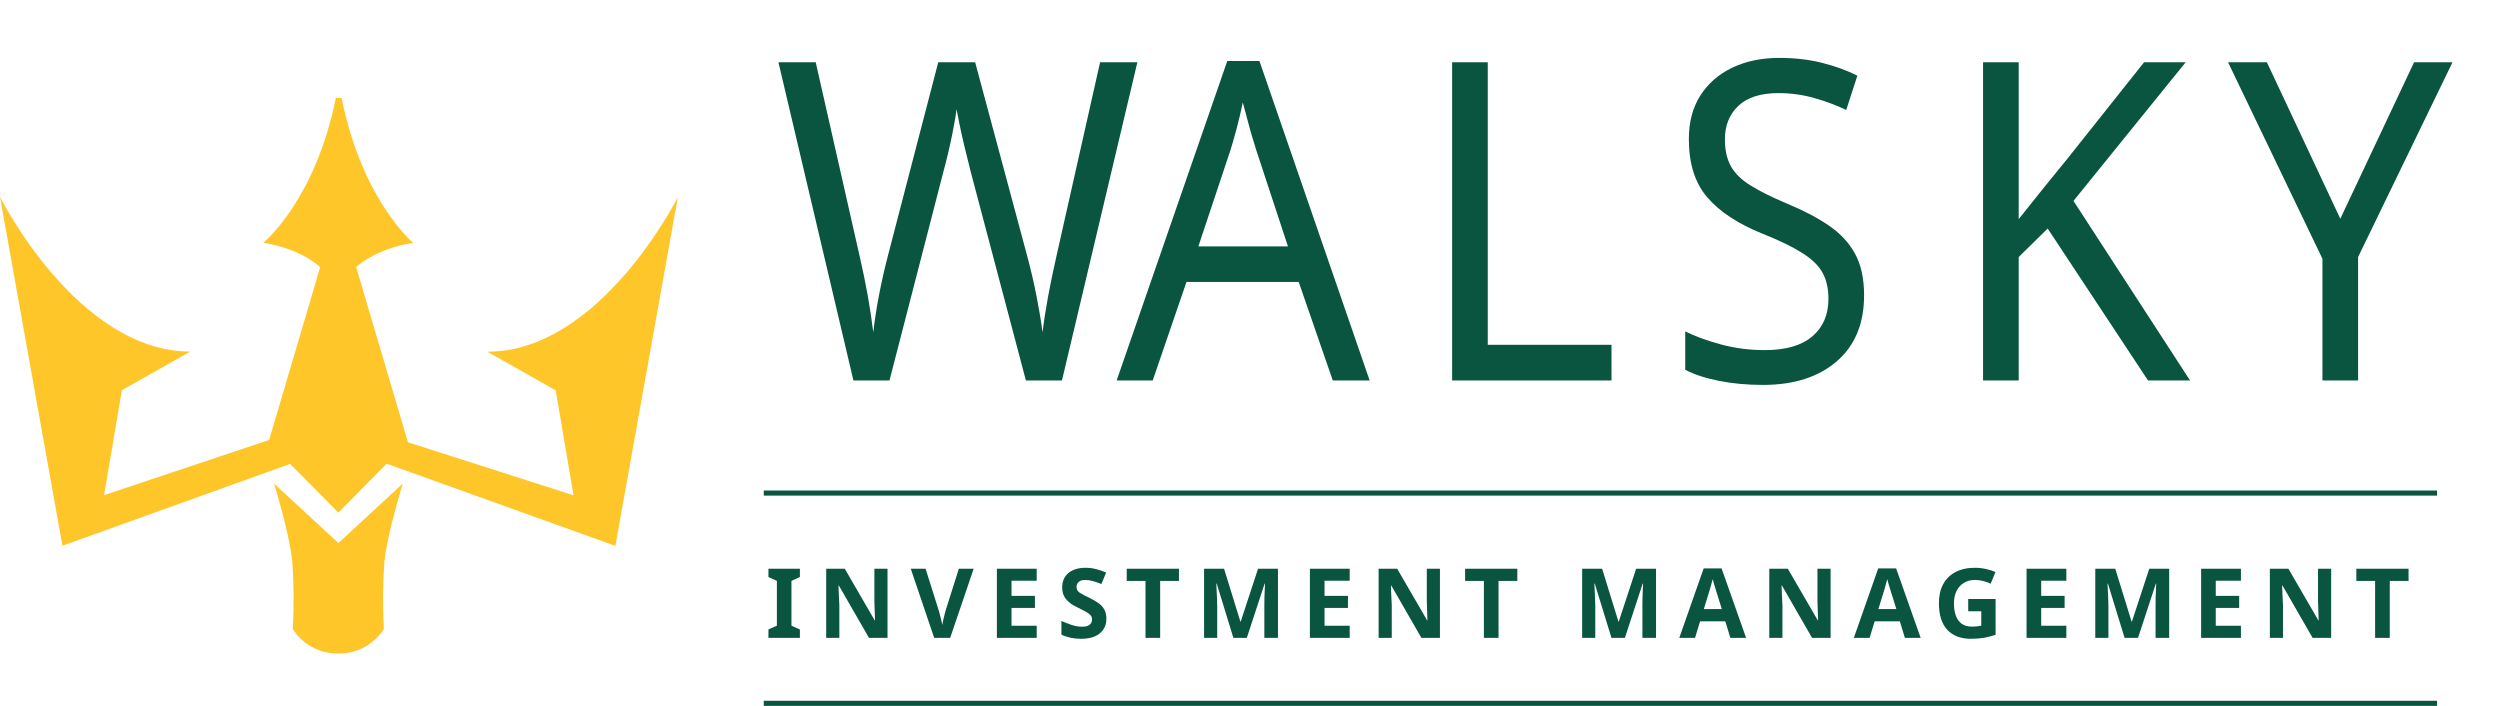
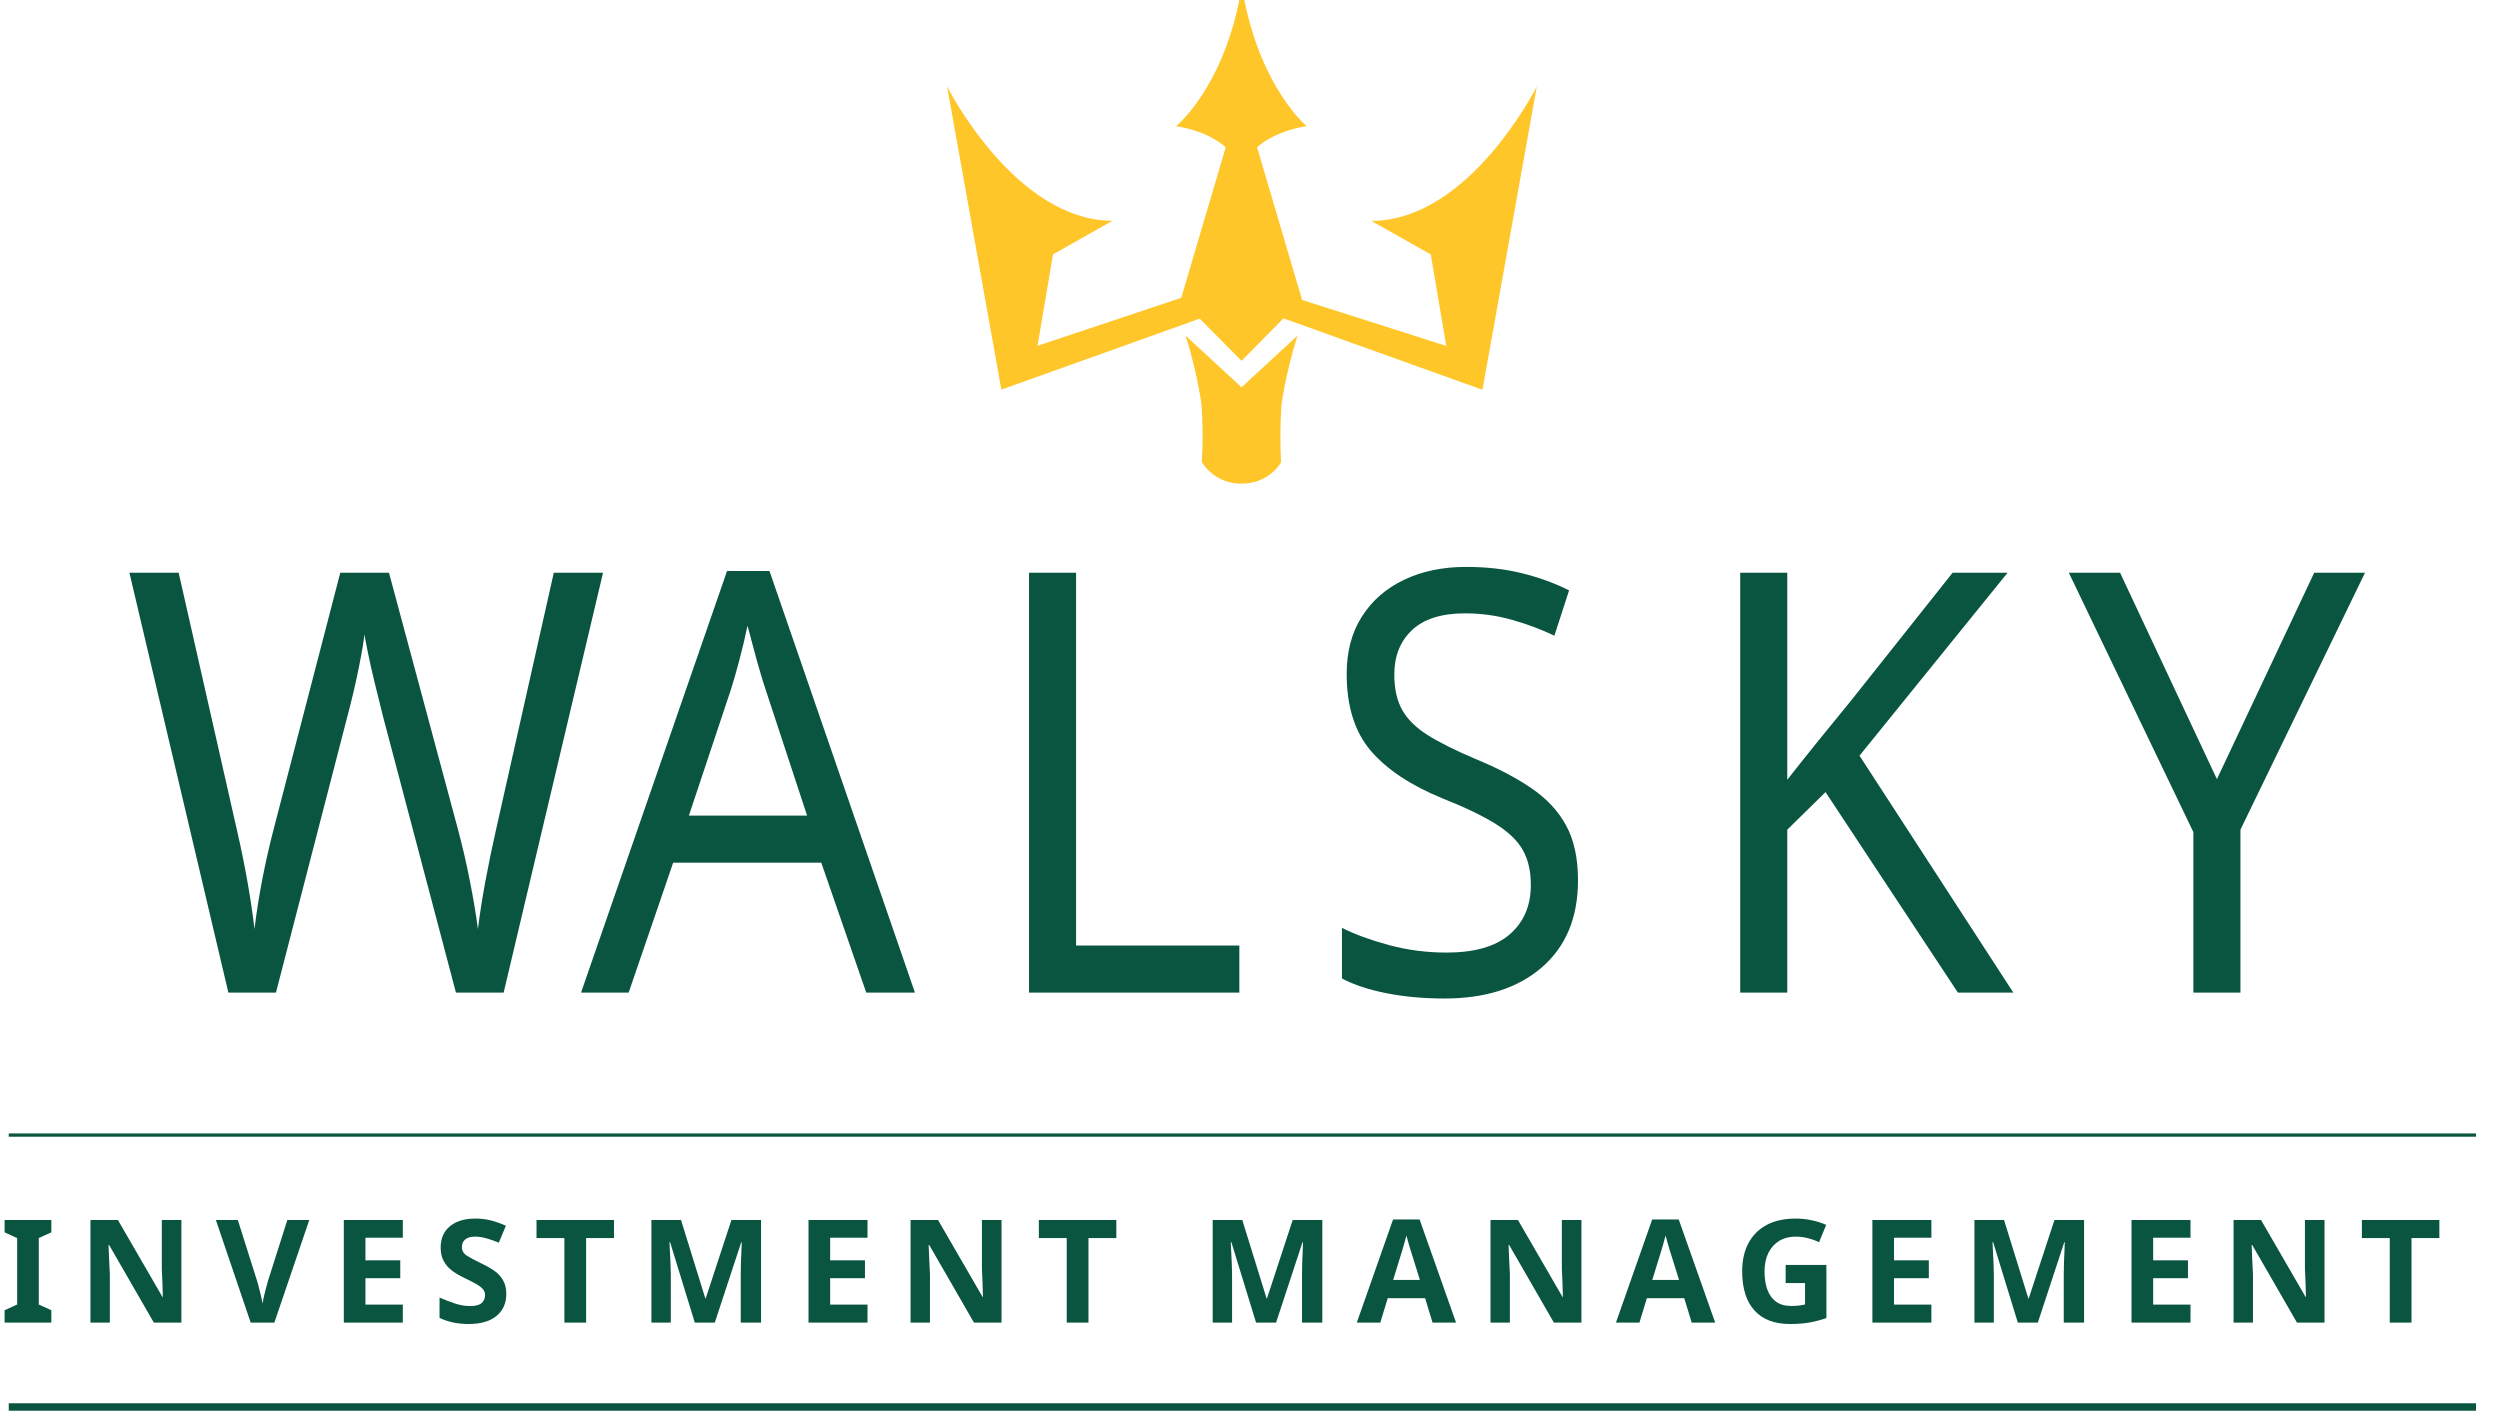
- <svg xmlns="http://www.w3.org/2000/svg" id="Layer_1_copy" data-name="Layer 1 copy" viewBox="0 0 490.6 138.52">
+ <svg xmlns="http://www.w3.org/2000/svg" id="Layer_1_copy" data-name="Layer 1 copy" viewBox="0 0 382.66 215.93">
  <defs>
-     <style>.cls-1{font-size:87.43px;font-family:PlayfairDisplay-Regular, Playfair Display;letter-spacing:-0.04em;}.cls-1,.cls-4,.cls-5{fill:#095540;}.cls-2{letter-spacing:0.11em;}.cls-3{letter-spacing:0.06em;}.cls-4{font-size:19px;font-family:PlayfairDisplay-Bold, Playfair Display;font-weight:700;letter-spacing:0.15em;}.cls-6{fill:#ffc629;}</style>
+     <style>.cls-1{font-size:90px;font-family:PlayfairDisplay-Regular, Playfair Display;letter-spacing:-0.03em;}.cls-1,.cls-4,.cls-5{fill:#095540;}.cls-2{letter-spacing:0.12em;}.cls-3{letter-spacing:0.07em;}.cls-4{font-size:22px;font-family:PlayfairDisplay-Bold, Playfair Display;font-weight:700;letter-spacing:0.15em;}.cls-6{fill:#ffc629;}</style>
  </defs>
-   <text class="cls-1" transform="translate(151.83 74.66) scale(0.89 1)">W<tspan class="cls-2" x="75.62" y="0">ALS</tspan>
-     <tspan class="cls-3" x="258.17" y="0">K</tspan>
-     <tspan class="cls-2" x="320.68" y="0">Y</tspan>
+   <text class="cls-1" transform="translate(18.85 151.93) scale(0.89 1)">W<tspan class="cls-2" x="78.75" y="0">ALS</tspan>
+     <tspan class="cls-3" x="269.37" y="0">K</tspan>
+     <tspan class="cls-2" x="334.62" y="0">Y</tspan>
  </text>
-   <text class="cls-4" transform="translate(150.19 125.17)">INVESTMENT MANAGEMENT</text>
-   <rect class="cls-5" x="149.88" y="96.26" width="328.37" height="1" />
-   <rect class="cls-5" x="149.88" y="137.52" width="328.37" height="1" />
-   <path class="cls-6" d="M190.79,271l-1.39-.18-40.62,13.58,3.5-20.6,13.42-7.58c-22.18,0-37.34-30.34-37.34-30.34l12.25,68.44,51.92-18.65Z" transform="translate(-128.36 -187.23)" />
-   <path class="cls-6" d="M197.2,275.7l51.92,18.65,12.26-68.44S246.21,256.25,224,256.25l13.41,7.58,3.5,20.6L199,271Z" transform="translate(-128.36 -187.23)" />
-   <path class="cls-6" d="M207.41,282.12l-12.64,11.67-12.64-11.67s3.05,9.74,3.59,15.37a103.68,103.68,0,0,1,.09,13.18,10.38,10.38,0,0,0,8.94,4.8h0a10.38,10.38,0,0,0,8.94-4.8,102.51,102.51,0,0,1,.1-13.18C204.36,291.86,207.41,282.12,207.41,282.12Z" transform="translate(-128.36 -187.23)" />
-   <path class="cls-6" d="M198.26,239.66,208.41,274l-13.65,13.83L181.05,274l10.14-34.33s-3.52-3.58-11.18-4.79c0,0,10.17-8.18,14.26-28.45h1.12c4.1,20.27,14.06,28.45,14.06,28.45C201.79,236.08,198.26,239.66,198.26,239.66Z" transform="translate(-128.36 -187.23)" />
+   <text class="cls-4" transform="translate(0 202.44)">INVESTMENT MANAGEMENT</text>
+   <rect class="cls-5" x="1.34" y="173.49" width="377.65" height="0.5" />
+   <rect class="cls-5" x="1.34" y="214.79" width="377.65" height="1.14" />
+   <path class="cls-6" d="M204.53,54.82l-.94-.12L176,63.91l2.37-14,9.11-5.14c-15,0-25.33-20.58-25.33-20.58l8.31,46.43L205.71,58Z" transform="translate(-17.19 -10.98)" />
+   <path class="cls-6" d="M208.88,58,244.1,70.64l8.32-46.43s-10.29,20.58-25.33,20.58l9.1,5.14,2.37,14-28.49-9.09Z" transform="translate(-17.19 -10.98)" />
+   <path class="cls-6" d="M215.8,62.34l-8.57,7.92-8.58-7.92a69.8,69.8,0,0,1,2.44,10.43,69.49,69.49,0,0,1,.06,8.94A7,7,0,0,0,207.22,85h0a7,7,0,0,0,6.06-3.25,70.36,70.36,0,0,1,.07-8.94A70.24,70.24,0,0,1,215.8,62.34Z" transform="translate(-17.19 -10.98)" />
+   <path class="cls-6" d="M209.6,33.53l6.88,23.3-9.25,9.38-9.31-9.38,6.88-23.3s-2.39-2.42-7.59-3.24c0,0,6.9-5.56,9.68-19.31h.76c2.78,13.75,9.54,19.31,9.54,19.31C212,31.11,209.6,33.53,209.6,33.53Z" transform="translate(-17.19 -10.98)" />
</svg>
